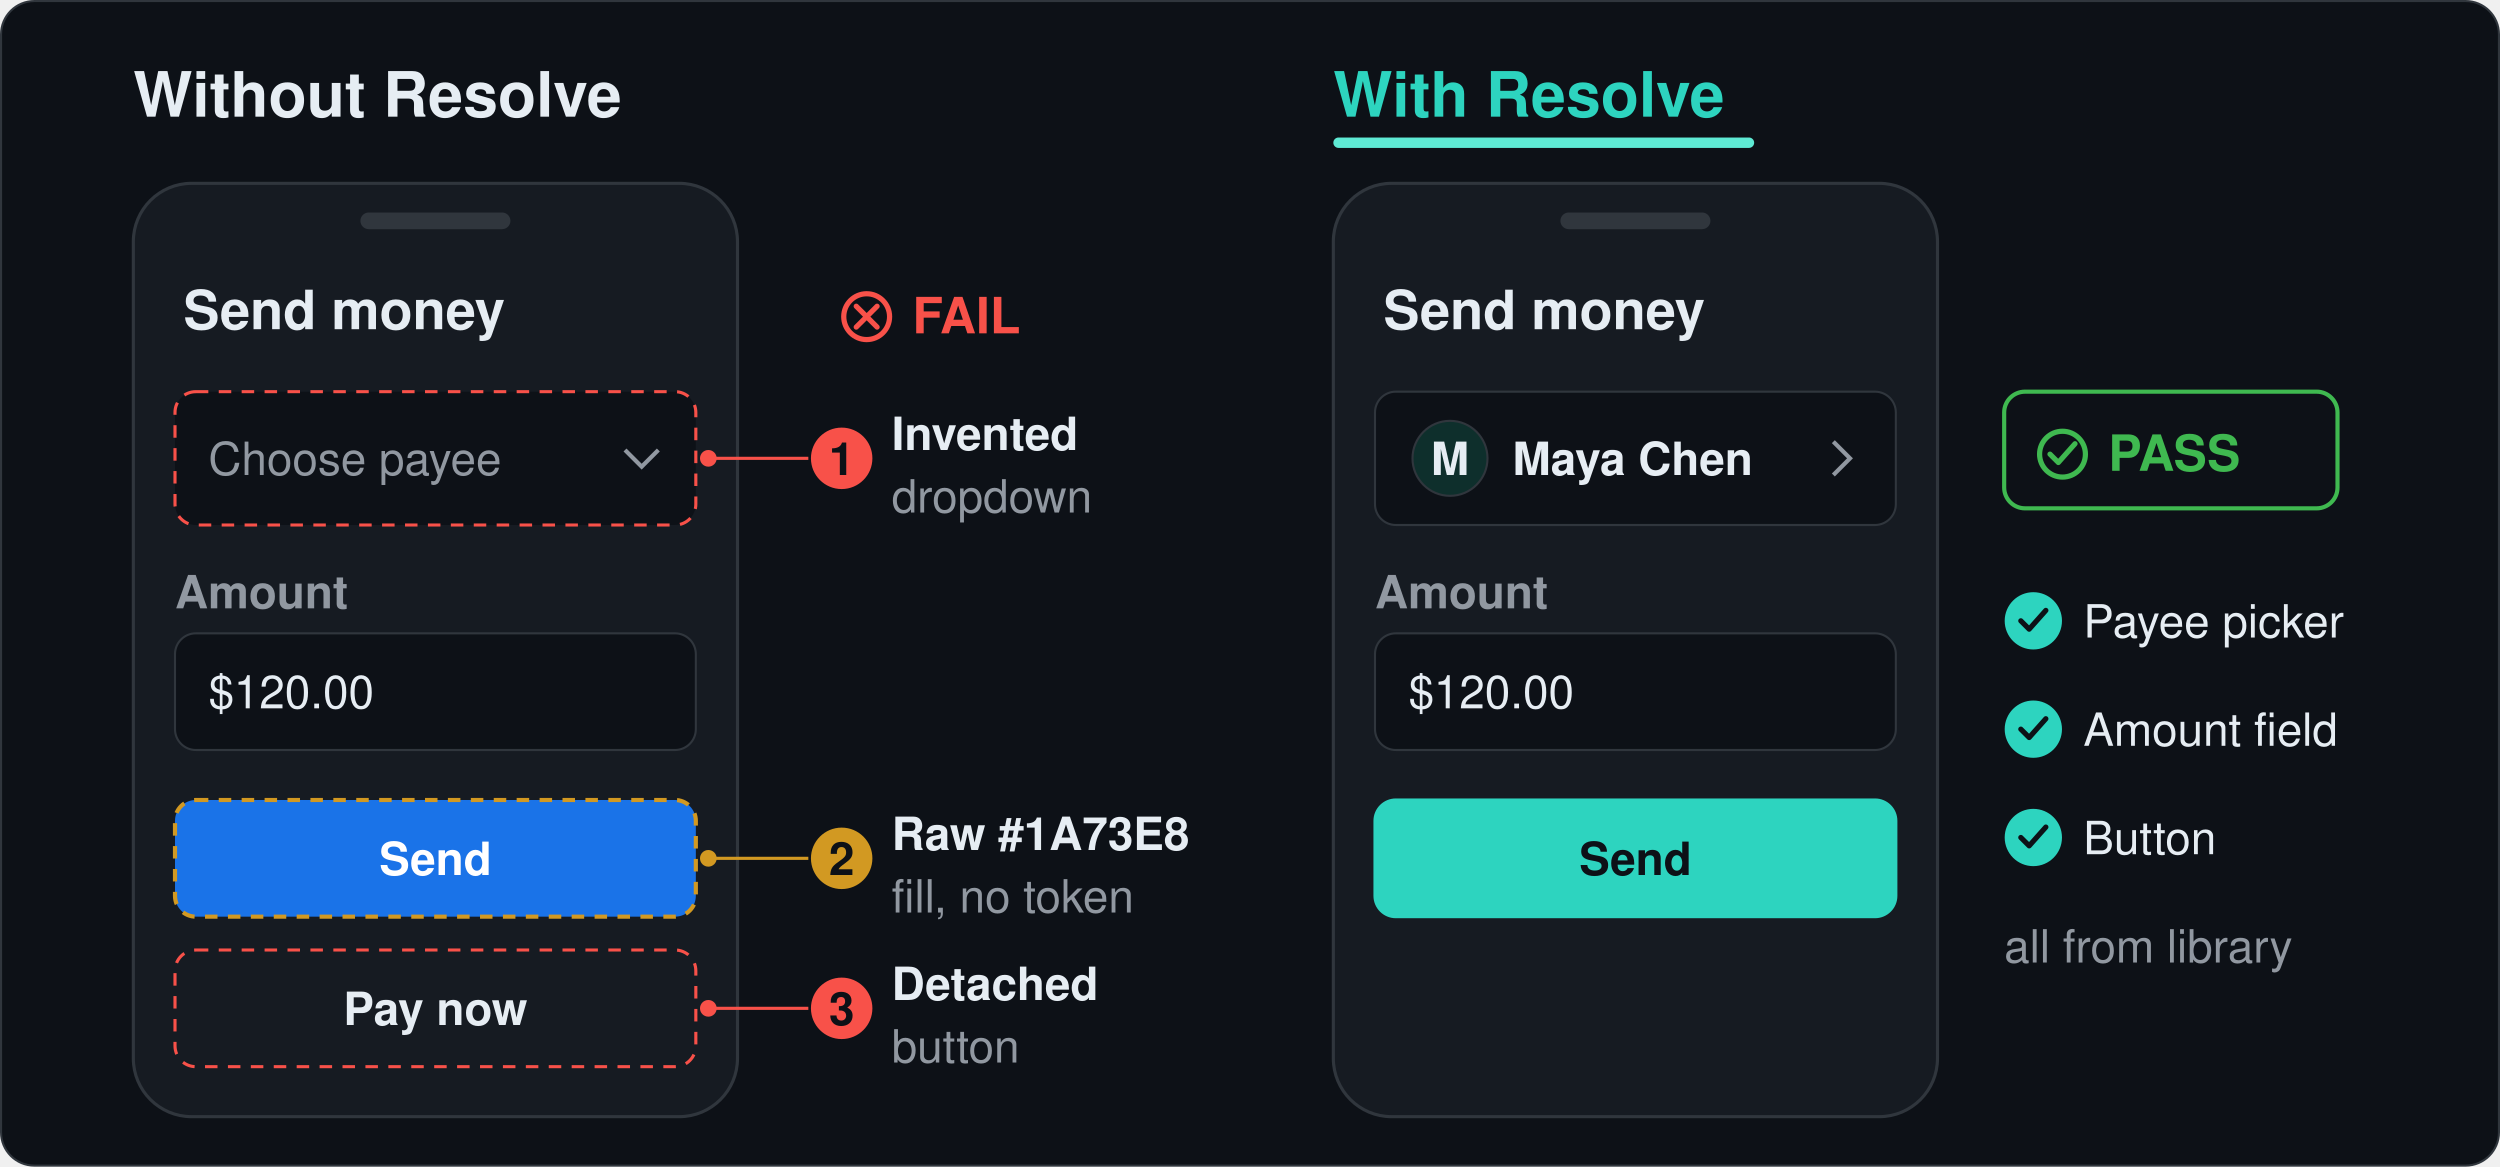
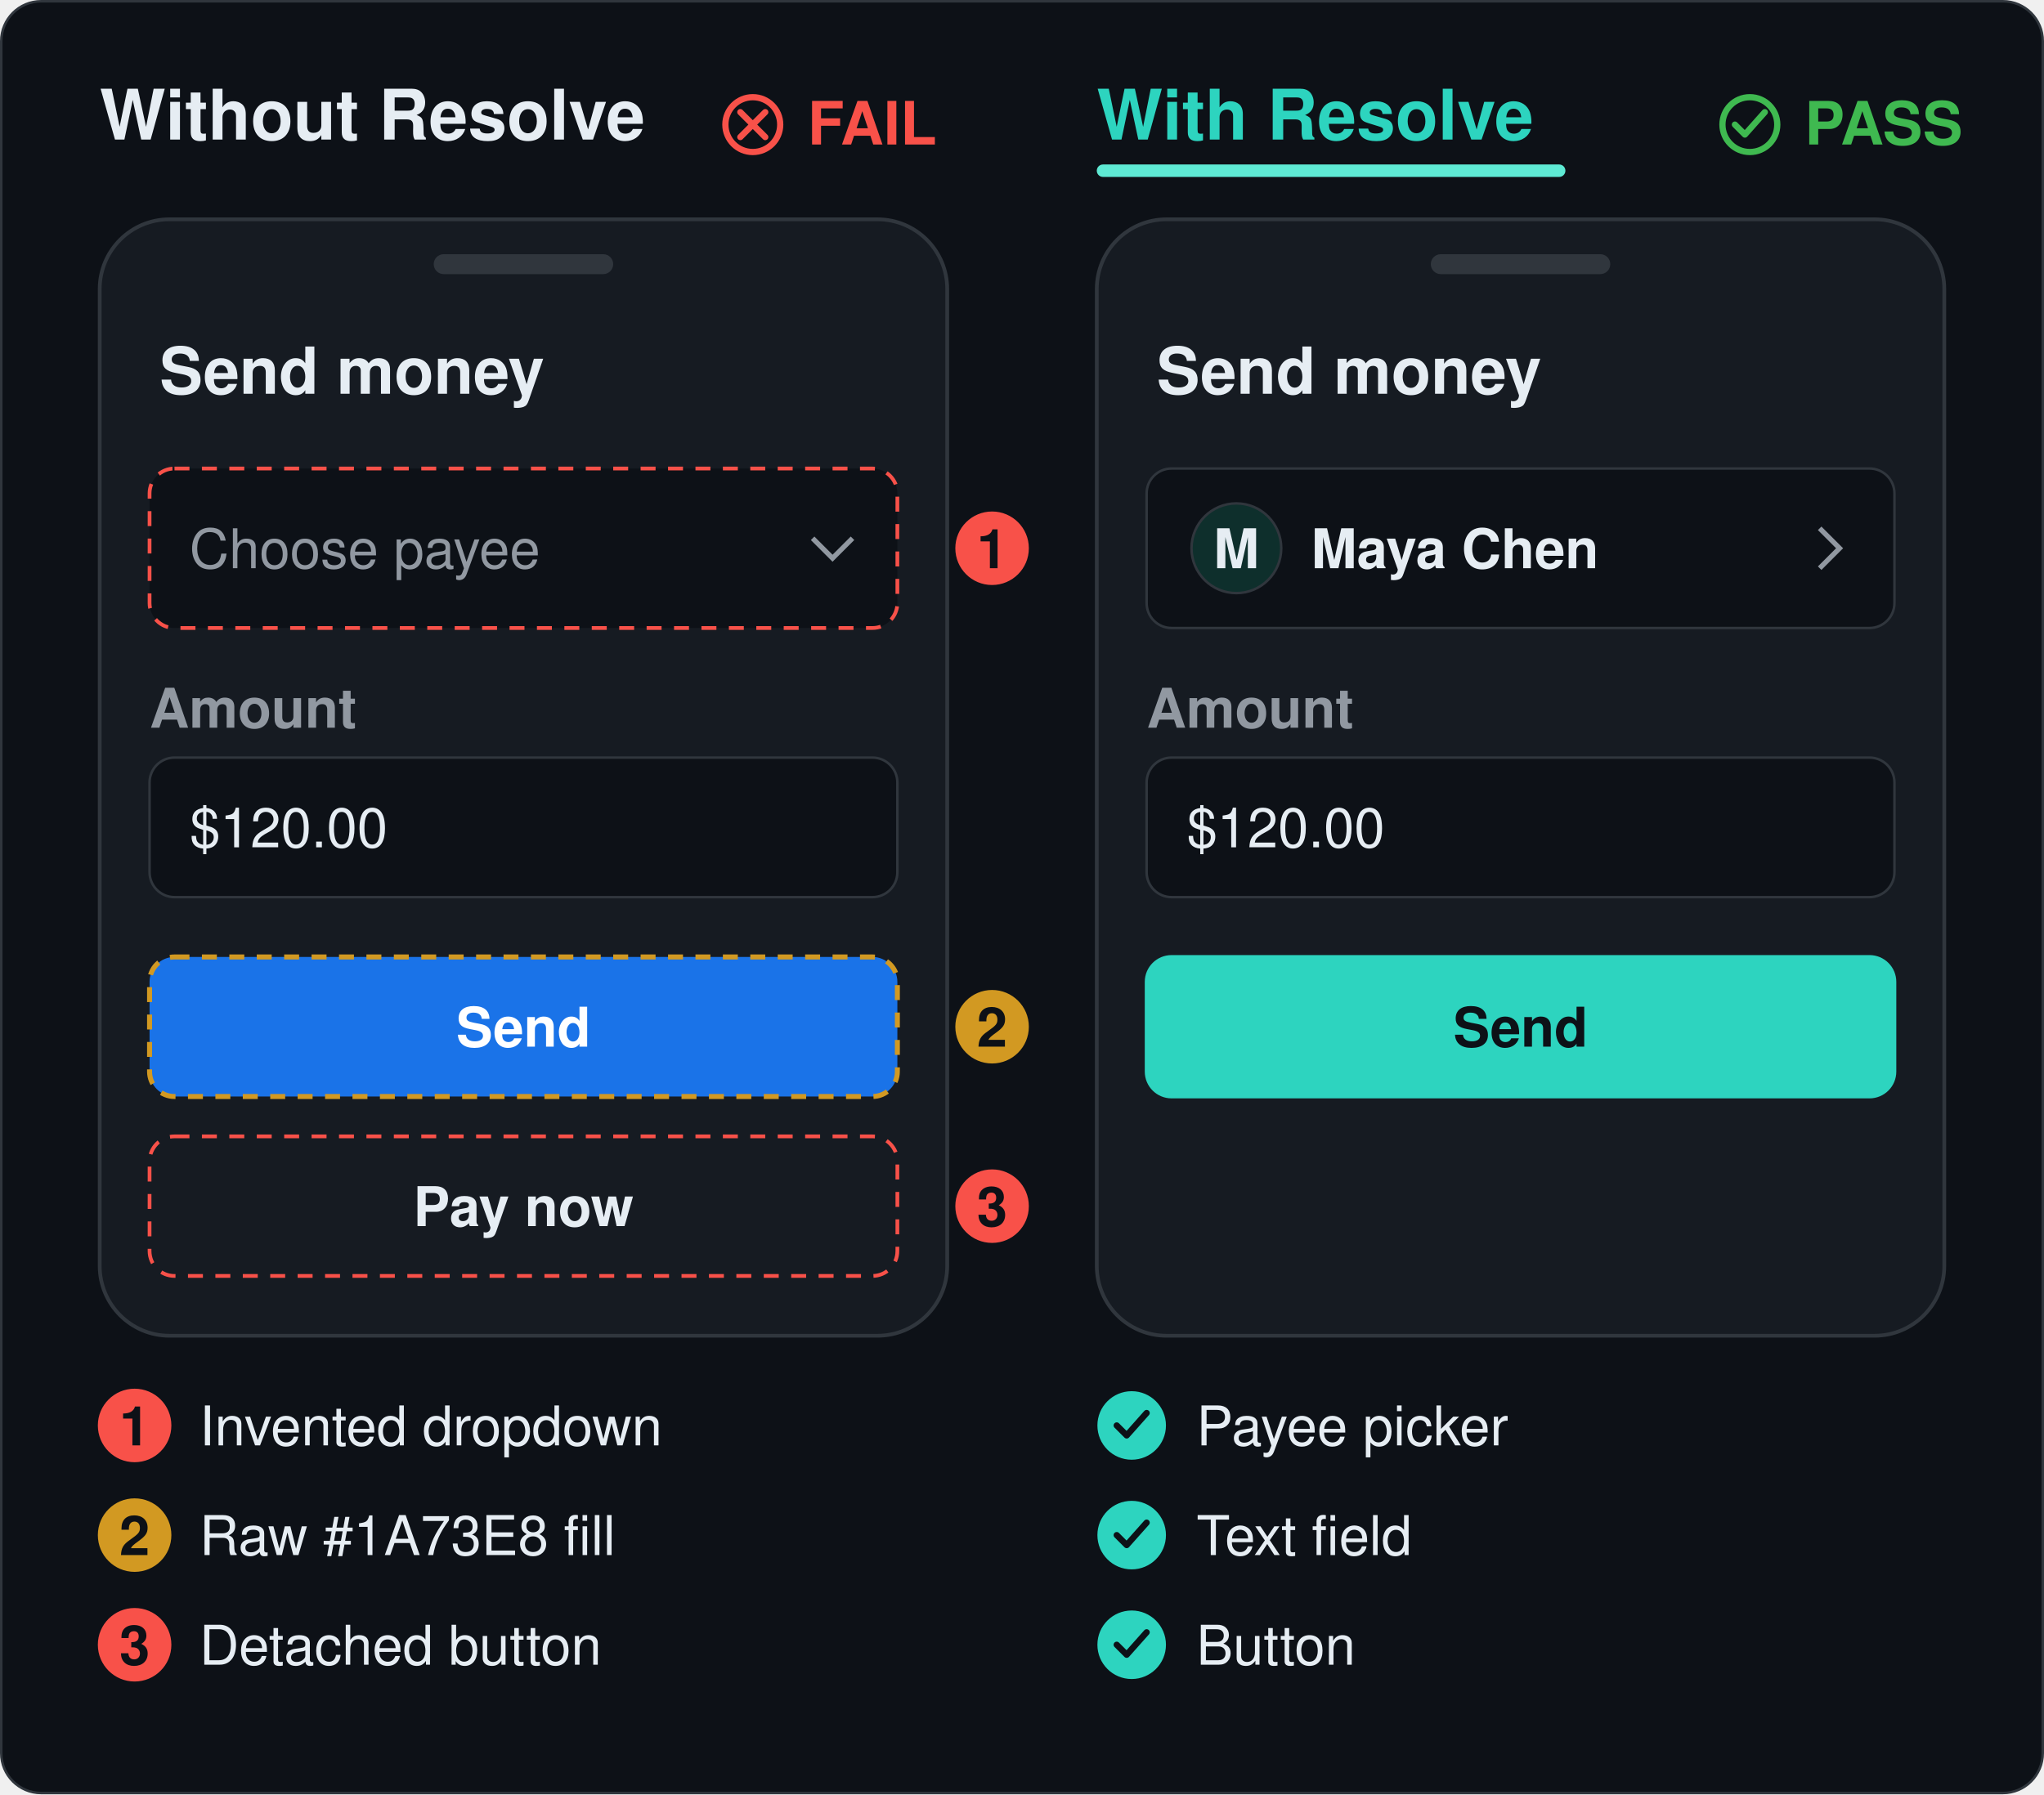
- <svg xmlns="http://www.w3.org/2000/svg" width="1200" height="560" viewBox="0 0 1200 560" role="img" aria-labelledby="t d">
-   <rect x="0.5" y="0.5" width="1199" height="559" rx="16" fill="#0D1117" stroke="#30363D" stroke-width="1" />
-   <text x="64" y="56" font-family="-apple-system,'Segoe UI',Helvetica,Arial,sans-serif" font-size="30" font-weight="600" fill="#E6EDF3" text-anchor="start">Without Resolve</text>
+ <svg xmlns="http://www.w3.org/2000/svg" width="820" height="720" viewBox="0 0 820 720" role="img" aria-labelledby="t d">
+   <rect x="0.5" y="0.5" width="819" height="719" rx="16" fill="#0D1117" stroke="#30363D" stroke-width="1" />
+   <text x="40" y="56" font-family="-apple-system,'Segoe UI',Helvetica,Arial,sans-serif" font-size="28" font-weight="600" fill="#E6EDF3" text-anchor="start">Without Resolve</text>
+   <g fill="none" stroke="#F85149" stroke-width="2.5" stroke-linecap="round">
+     <circle cx="302" cy="50" r="11" />
+     <path d="M297 45 l10 10 M307 45 l-10 10" />
+   </g>
+   <text x="324" y="58" font-family="-apple-system,'Segoe UI',Helvetica,Arial,sans-serif" font-size="24" font-weight="700" fill="#F85149" text-anchor="start">FAIL</text>
  <g>
-     <rect x="64" y="88" width="290" height="448" rx="28" fill="#161B22" stroke="#30363D" stroke-width="1.5" />
-     <rect x="173.0" y="102" width="72" height="8" rx="4" fill="#30363D" />
-     <text x="88" y="158" font-family="-apple-system,'Segoe UI',Helvetica,Arial,sans-serif" font-size="26" font-weight="700" fill="#E6EDF3" text-anchor="start">Send money</text>
+     <rect x="40" y="88" width="340" height="448" rx="28" fill="#161B22" stroke="#30363D" stroke-width="1.5" />
+     <rect x="174.0" y="102" width="72" height="8" rx="4" fill="#30363D" />
+     <text x="64" y="158" font-family="-apple-system,'Segoe UI',Helvetica,Arial,sans-serif" font-size="26" font-weight="700" fill="#E6EDF3" text-anchor="start">Send money</text>
  </g>
  <g>
-     <rect x="84" y="188" width="250" height="64" rx="10" fill="#0D1117" stroke="#F85149" stroke-width="1.5" stroke-dasharray="6 5" />
-     <text x="100" y="228" font-family="-apple-system,'Segoe UI',Helvetica,Arial,sans-serif" font-size="22" font-weight="400" fill="#9198A1" text-anchor="start">Choose payee</text>
-     <path d="M300 216 l8 8 l8 -8" stroke="#9198A1" stroke-width="2" fill="none" />
+     <rect x="60" y="188" width="300" height="64" rx="10" fill="#0D1117" stroke="#F85149" stroke-width="1.5" stroke-dasharray="6 5" />
+     <text x="76" y="228" font-family="-apple-system,'Segoe UI',Helvetica,Arial,sans-serif" font-size="22" font-weight="400" fill="#9198A1" text-anchor="start">Choose payee</text>
+     <path d="M326 216 l8 8 l8 -8" stroke="#9198A1" stroke-width="2" fill="none" />
  </g>
  <g>
-     <text x="84" y="292" font-family="-apple-system,'Segoe UI',Helvetica,Arial,sans-serif" font-size="22" font-weight="600" fill="#9198A1" text-anchor="start">Amount</text>
-     <rect x="84" y="304" width="250" height="56" rx="10" fill="#0D1117" stroke="#30363D" stroke-width="1" />
-     <text x="100" y="340" font-family="-apple-system,'Segoe UI',Helvetica,Arial,sans-serif" font-size="22" font-weight="400" fill="#E6EDF3" text-anchor="start">$120.00</text>
+     <text x="60" y="292" font-family="-apple-system,'Segoe UI',Helvetica,Arial,sans-serif" font-size="22" font-weight="600" fill="#9198A1" text-anchor="start">Amount</text>
+     <rect x="60" y="304" width="300" height="56" rx="10" fill="#0D1117" stroke="#30363D" stroke-width="1" />
+     <text x="76" y="340" font-family="-apple-system,'Segoe UI',Helvetica,Arial,sans-serif" font-size="22" font-weight="400" fill="#E6EDF3" text-anchor="start">$120.00</text>
  </g>
  <g>
-     <rect x="84" y="384" width="250" height="56" rx="10" fill="#1A73E8" stroke="#D29922" stroke-width="2" stroke-dasharray="6 5" />
-     <text x="209.0" y="420" font-family="-apple-system,'Segoe UI',Helvetica,Arial,sans-serif" font-size="22" font-weight="700" fill="#FFFFFF" text-anchor="middle">Send</text>
+     <rect x="60" y="384" width="300" height="56" rx="10" fill="#1A73E8" stroke="#D29922" stroke-width="2" stroke-dasharray="6 5" />
+     <text x="210.0" y="420" font-family="-apple-system,'Segoe UI',Helvetica,Arial,sans-serif" font-size="22" font-weight="700" fill="#FFFFFF" text-anchor="middle">Send</text>
  </g>
  <g>
-     <rect x="84" y="456" width="250" height="56" rx="10" fill="#161B22" stroke="#F85149" stroke-width="1.5" stroke-dasharray="6 5" />
-     <text x="209.0" y="492" font-family="-apple-system,'Segoe UI',Helvetica,Arial,sans-serif" font-size="22" font-weight="700" fill="#E6EDF3" text-anchor="middle">Pay now</text>
-   </g>
-   <path d="M388 220 L340 220" stroke="#F85149" stroke-width="1.5" fill="none" />
-   <circle cx="340" cy="220" r="4" fill="#F85149" />
-   <g>
-     <circle cx="404" cy="220" r="14" fill="#F85149" stroke="#F85149" stroke-width="1.5" />
-     <text x="404" y="228" font-family="-apple-system,'Segoe UI',Helvetica,Arial,sans-serif" font-size="22" font-weight="700" fill="#0D1117" text-anchor="middle">1</text>
-   </g>
-   <text x="428" y="216" font-family="-apple-system,'Segoe UI',Helvetica,Arial,sans-serif" font-size="22" font-weight="600" fill="#E6EDF3" text-anchor="start">Invented</text>
-   <text x="428" y="246" font-family="-apple-system,'Segoe UI',Helvetica,Arial,sans-serif" font-size="22" font-weight="400" fill="#9198A1" text-anchor="start">dropdown</text>
-   <path d="M388 412 L340 412" stroke="#D29922" stroke-width="1.5" fill="none" />
-   <circle cx="340" cy="412" r="4" fill="#D29922" />
-   <g>
-     <circle cx="404" cy="412" r="14" fill="#D29922" stroke="#D29922" stroke-width="1.5" />
-     <text x="404" y="420" font-family="-apple-system,'Segoe UI',Helvetica,Arial,sans-serif" font-size="22" font-weight="700" fill="#0D1117" text-anchor="middle">2</text>
-   </g>
-   <text x="428" y="408" font-family="-apple-system,'Segoe UI',Helvetica,Arial,sans-serif" font-size="22" font-weight="600" fill="#E6EDF3" text-anchor="start">Raw #1A73E8</text>
-   <text x="428" y="438" font-family="-apple-system,'Segoe UI',Helvetica,Arial,sans-serif" font-size="22" font-weight="400" fill="#9198A1" text-anchor="start">fill, no token</text>
-   <path d="M388 484 L340 484" stroke="#F85149" stroke-width="1.5" fill="none" />
-   <circle cx="340" cy="484" r="4" fill="#F85149" />
-   <g>
-     <circle cx="404" cy="484" r="14" fill="#F85149" stroke="#F85149" stroke-width="1.5" />
-     <text x="404" y="492" font-family="-apple-system,'Segoe UI',Helvetica,Arial,sans-serif" font-size="22" font-weight="700" fill="#0D1117" text-anchor="middle">3</text>
-   </g>
-   <text x="428" y="480" font-family="-apple-system,'Segoe UI',Helvetica,Arial,sans-serif" font-size="22" font-weight="600" fill="#E6EDF3" text-anchor="start">Detached</text>
-   <text x="428" y="510" font-family="-apple-system,'Segoe UI',Helvetica,Arial,sans-serif" font-size="22" font-weight="400" fill="#9198A1" text-anchor="start">button</text>
-   <g fill="none" stroke="#F85149" stroke-width="2.5" stroke-linecap="round">
-     <circle cx="416" cy="152" r="11" />
-     <path d="M411 147 l10 10 M421 147 l-10 10" />
-   </g>
-   <text x="438" y="160" font-family="-apple-system,'Segoe UI',Helvetica,Arial,sans-serif" font-size="24" font-weight="700" fill="#F85149" text-anchor="start">FAIL</text>
-   <text x="640" y="56" font-family="-apple-system,'Segoe UI',Helvetica,Arial,sans-serif" font-size="30" font-weight="600" fill="#2DD4BF" text-anchor="start">With Resolve</text>
-   <rect x="640" y="66" width="202" height="5" rx="2.5" fill="#5EEAD4" />
-   <g>
-     <rect x="640" y="88" width="290" height="448" rx="28" fill="#161B22" stroke="#30363D" stroke-width="1.5" />
-     <rect x="749.0" y="102" width="72" height="8" rx="4" fill="#30363D" />
-     <text x="664" y="158" font-family="-apple-system,'Segoe UI',Helvetica,Arial,sans-serif" font-size="26" font-weight="700" fill="#E6EDF3" text-anchor="start">Send money</text>
+     <rect x="60" y="456" width="300" height="56" rx="10" fill="#161B22" stroke="#F85149" stroke-width="1.5" stroke-dasharray="6 5" />
+     <text x="210.0" y="492" font-family="-apple-system,'Segoe UI',Helvetica,Arial,sans-serif" font-size="22" font-weight="700" fill="#E6EDF3" text-anchor="middle">Pay now</text>
  </g>
  <g>
-     <rect x="660" y="188" width="250" height="64" rx="10" fill="#0D1117" stroke="#30363D" stroke-width="1" />
-     <circle cx="696" cy="220" r="18" fill="#0E2F2C" stroke="#30363D" />
-     <text x="696" y="228" font-family="-apple-system,'Segoe UI',Helvetica,Arial,sans-serif" font-size="22" font-weight="700" fill="#E6EDF3" text-anchor="middle">M</text>
-     <text x="726" y="228" font-family="-apple-system,'Segoe UI',Helvetica,Arial,sans-serif" font-size="22" font-weight="600" fill="#E6EDF3" text-anchor="start">Maya Chen</text>
-     <path d="M880 212 l8 8 l-8 8" stroke="#9198A1" stroke-width="2" fill="none" />
+     <circle cx="398" cy="220" r="14" fill="#F85149" stroke="#F85149" stroke-width="1.5" />
+     <text x="398" y="228" font-family="-apple-system,'Segoe UI',Helvetica,Arial,sans-serif" font-size="22" font-weight="700" fill="#0D1117" text-anchor="middle">1</text>
  </g>
  <g>
-     <text x="660" y="292" font-family="-apple-system,'Segoe UI',Helvetica,Arial,sans-serif" font-size="22" font-weight="600" fill="#9198A1" text-anchor="start">Amount</text>
-     <rect x="660" y="304" width="250" height="56" rx="10" fill="#0D1117" stroke="#30363D" stroke-width="1" />
-     <text x="676" y="340" font-family="-apple-system,'Segoe UI',Helvetica,Arial,sans-serif" font-size="22" font-weight="400" fill="#E6EDF3" text-anchor="start">$120.00</text>
+     <circle cx="398" cy="412" r="14" fill="#D29922" stroke="#D29922" stroke-width="1.5" />
+     <text x="398" y="420" font-family="-apple-system,'Segoe UI',Helvetica,Arial,sans-serif" font-size="22" font-weight="700" fill="#0D1117" text-anchor="middle">2</text>
  </g>
  <g>
-     <rect x="660" y="384" width="250" height="56" rx="10" fill="#2DD4BF" stroke="#2DD4BF" stroke-width="1.5" />
-     <text x="785.0" y="420" font-family="-apple-system,'Segoe UI',Helvetica,Arial,sans-serif" font-size="22" font-weight="700" fill="#0D1117" text-anchor="middle">Send</text>
+     <circle cx="398" cy="484" r="14" fill="#F85149" stroke="#F85149" stroke-width="1.5" />
+     <text x="398" y="492" font-family="-apple-system,'Segoe UI',Helvetica,Arial,sans-serif" font-size="22" font-weight="700" fill="#0D1117" text-anchor="middle">3</text>
  </g>
-   <rect x="962" y="188" width="160" height="56" rx="10" fill="#0D1117" stroke="#3FB950" stroke-width="2" />
+   <g>
+     <circle cx="54" cy="572" r="14" fill="#F85149" stroke="#F85149" stroke-width="1.5" />
+     <text x="54" y="580" font-family="-apple-system,'Segoe UI',Helvetica,Arial,sans-serif" font-size="22" font-weight="700" fill="#0D1117" text-anchor="middle">1</text>
+   </g>
+   <text x="80" y="580" font-family="-apple-system,'Segoe UI',Helvetica,Arial,sans-serif" font-size="22" font-weight="400" fill="#E6EDF3" text-anchor="start">Invented dropdown</text>
+   <g>
+     <circle cx="54" cy="616" r="14" fill="#D29922" stroke="#D29922" stroke-width="1.5" />
+     <text x="54" y="624" font-family="-apple-system,'Segoe UI',Helvetica,Arial,sans-serif" font-size="22" font-weight="700" fill="#0D1117" text-anchor="middle">2</text>
+   </g>
+   <text x="80" y="624" font-family="-apple-system,'Segoe UI',Helvetica,Arial,sans-serif" font-size="22" font-weight="400" fill="#E6EDF3" text-anchor="start">Raw #1A73E8 fill</text>
+   <g>
+     <circle cx="54" cy="660" r="14" fill="#F85149" stroke="#F85149" stroke-width="1.5" />
+     <text x="54" y="668" font-family="-apple-system,'Segoe UI',Helvetica,Arial,sans-serif" font-size="22" font-weight="700" fill="#0D1117" text-anchor="middle">3</text>
+   </g>
+   <text x="80" y="668" font-family="-apple-system,'Segoe UI',Helvetica,Arial,sans-serif" font-size="22" font-weight="400" fill="#E6EDF3" text-anchor="start">Detached button</text>
+   <text x="440" y="56" font-family="-apple-system,'Segoe UI',Helvetica,Arial,sans-serif" font-size="28" font-weight="600" fill="#2DD4BF" text-anchor="start">With Resolve</text>
+   <rect x="440" y="66" width="188" height="5" rx="2.5" fill="#5EEAD4" />
  <g fill="none" stroke="#3FB950" stroke-width="2.5" stroke-linecap="round" stroke-linejoin="round">
-     <circle cx="990" cy="218" r="11" />
-     <path d="M984 218 l4 4 l8 -9" />
+     <circle cx="702" cy="50" r="11" />
+     <path d="M696 50 l4 4 l8 -9" />
  </g>
-   <text x="1012" y="226" font-family="-apple-system,'Segoe UI',Helvetica,Arial,sans-serif" font-size="24" font-weight="700" fill="#3FB950" text-anchor="start">PASS</text>
+   <text x="724" y="58" font-family="-apple-system,'Segoe UI',Helvetica,Arial,sans-serif" font-size="24" font-weight="700" fill="#3FB950" text-anchor="start">PASS</text>
  <g>
-     <circle cx="976" cy="298" r="13" fill="#2DD4BF" stroke="#2DD4BF" stroke-width="1.5" />
-     <path d="M970 298 l4 4 l8 -9" stroke="#0D1117" stroke-width="2.5" fill="none" stroke-linecap="round" stroke-linejoin="round" />
+     <rect x="440" y="88" width="340" height="448" rx="28" fill="#161B22" stroke="#30363D" stroke-width="1.5" />
+     <rect x="574.0" y="102" width="72" height="8" rx="4" fill="#30363D" />
+     <text x="464" y="158" font-family="-apple-system,'Segoe UI',Helvetica,Arial,sans-serif" font-size="26" font-weight="700" fill="#E6EDF3" text-anchor="start">Send money</text>
  </g>
-   <text x="1000" y="306" font-family="-apple-system,'Segoe UI',Helvetica,Arial,sans-serif" font-size="22" font-weight="400" fill="#E6EDF3" text-anchor="start">Payee picker</text>
  <g>
-     <circle cx="976" cy="350" r="13" fill="#2DD4BF" stroke="#2DD4BF" stroke-width="1.5" />
-     <path d="M970 350 l4 4 l8 -9" stroke="#0D1117" stroke-width="2.5" fill="none" stroke-linecap="round" stroke-linejoin="round" />
+     <rect x="460" y="188" width="300" height="64" rx="10" fill="#0D1117" stroke="#30363D" stroke-width="1" />
+     <circle cx="496" cy="220" r="18" fill="#0E2F2C" stroke="#30363D" />
+     <text x="496" y="228" font-family="-apple-system,'Segoe UI',Helvetica,Arial,sans-serif" font-size="22" font-weight="700" fill="#E6EDF3" text-anchor="middle">M</text>
+     <text x="526" y="228" font-family="-apple-system,'Segoe UI',Helvetica,Arial,sans-serif" font-size="22" font-weight="600" fill="#E6EDF3" text-anchor="start">Maya Chen</text>
+     <path d="M730 212 l8 8 l-8 8" stroke="#9198A1" stroke-width="2" fill="none" />
  </g>
-   <text x="1000" y="358" font-family="-apple-system,'Segoe UI',Helvetica,Arial,sans-serif" font-size="22" font-weight="400" fill="#E6EDF3" text-anchor="start">Amount field</text>
  <g>
-     <circle cx="976" cy="402" r="13" fill="#2DD4BF" stroke="#2DD4BF" stroke-width="1.5" />
-     <path d="M970 402 l4 4 l8 -9" stroke="#0D1117" stroke-width="2.5" fill="none" stroke-linecap="round" stroke-linejoin="round" />
+     <text x="460" y="292" font-family="-apple-system,'Segoe UI',Helvetica,Arial,sans-serif" font-size="22" font-weight="600" fill="#9198A1" text-anchor="start">Amount</text>
+     <rect x="460" y="304" width="300" height="56" rx="10" fill="#0D1117" stroke="#30363D" stroke-width="1" />
+     <text x="476" y="340" font-family="-apple-system,'Segoe UI',Helvetica,Arial,sans-serif" font-size="22" font-weight="400" fill="#E6EDF3" text-anchor="start">$120.00</text>
  </g>
-   <text x="1000" y="410" font-family="-apple-system,'Segoe UI',Helvetica,Arial,sans-serif" font-size="22" font-weight="400" fill="#E6EDF3" text-anchor="start">Button</text>
-   <text x="962" y="462" font-family="-apple-system,'Segoe UI',Helvetica,Arial,sans-serif" font-size="22" font-weight="400" fill="#9198A1" text-anchor="start">all from library</text>
+   <g>
+     <rect x="460" y="384" width="300" height="56" rx="10" fill="#2DD4BF" stroke="#2DD4BF" stroke-width="1.5" />
+     <text x="610.0" y="420" font-family="-apple-system,'Segoe UI',Helvetica,Arial,sans-serif" font-size="22" font-weight="700" fill="#0D1117" text-anchor="middle">Send</text>
+   </g>
+   <g>
+     <circle cx="454" cy="572" r="13" fill="#2DD4BF" stroke="#2DD4BF" stroke-width="1.5" />
+     <path d="M448 572 l4 4 l8 -9" stroke="#0D1117" stroke-width="2.5" fill="none" stroke-linecap="round" stroke-linejoin="round" />
+   </g>
+   <text x="480" y="580" font-family="-apple-system,'Segoe UI',Helvetica,Arial,sans-serif" font-size="22" font-weight="400" fill="#E6EDF3" text-anchor="start">Payee picker</text>
+   <g>
+     <circle cx="454" cy="616" r="13" fill="#2DD4BF" stroke="#2DD4BF" stroke-width="1.5" />
+     <path d="M448 616 l4 4 l8 -9" stroke="#0D1117" stroke-width="2.5" fill="none" stroke-linecap="round" stroke-linejoin="round" />
+   </g>
+   <text x="480" y="624" font-family="-apple-system,'Segoe UI',Helvetica,Arial,sans-serif" font-size="22" font-weight="400" fill="#E6EDF3" text-anchor="start">Text field</text>
+   <g>
+     <circle cx="454" cy="660" r="13" fill="#2DD4BF" stroke="#2DD4BF" stroke-width="1.5" />
+     <path d="M448 660 l4 4 l8 -9" stroke="#0D1117" stroke-width="2.5" fill="none" stroke-linecap="round" stroke-linejoin="round" />
+   </g>
+   <text x="480" y="668" font-family="-apple-system,'Segoe UI',Helvetica,Arial,sans-serif" font-size="22" font-weight="400" fill="#E6EDF3" text-anchor="start">Button</text>
</svg>
